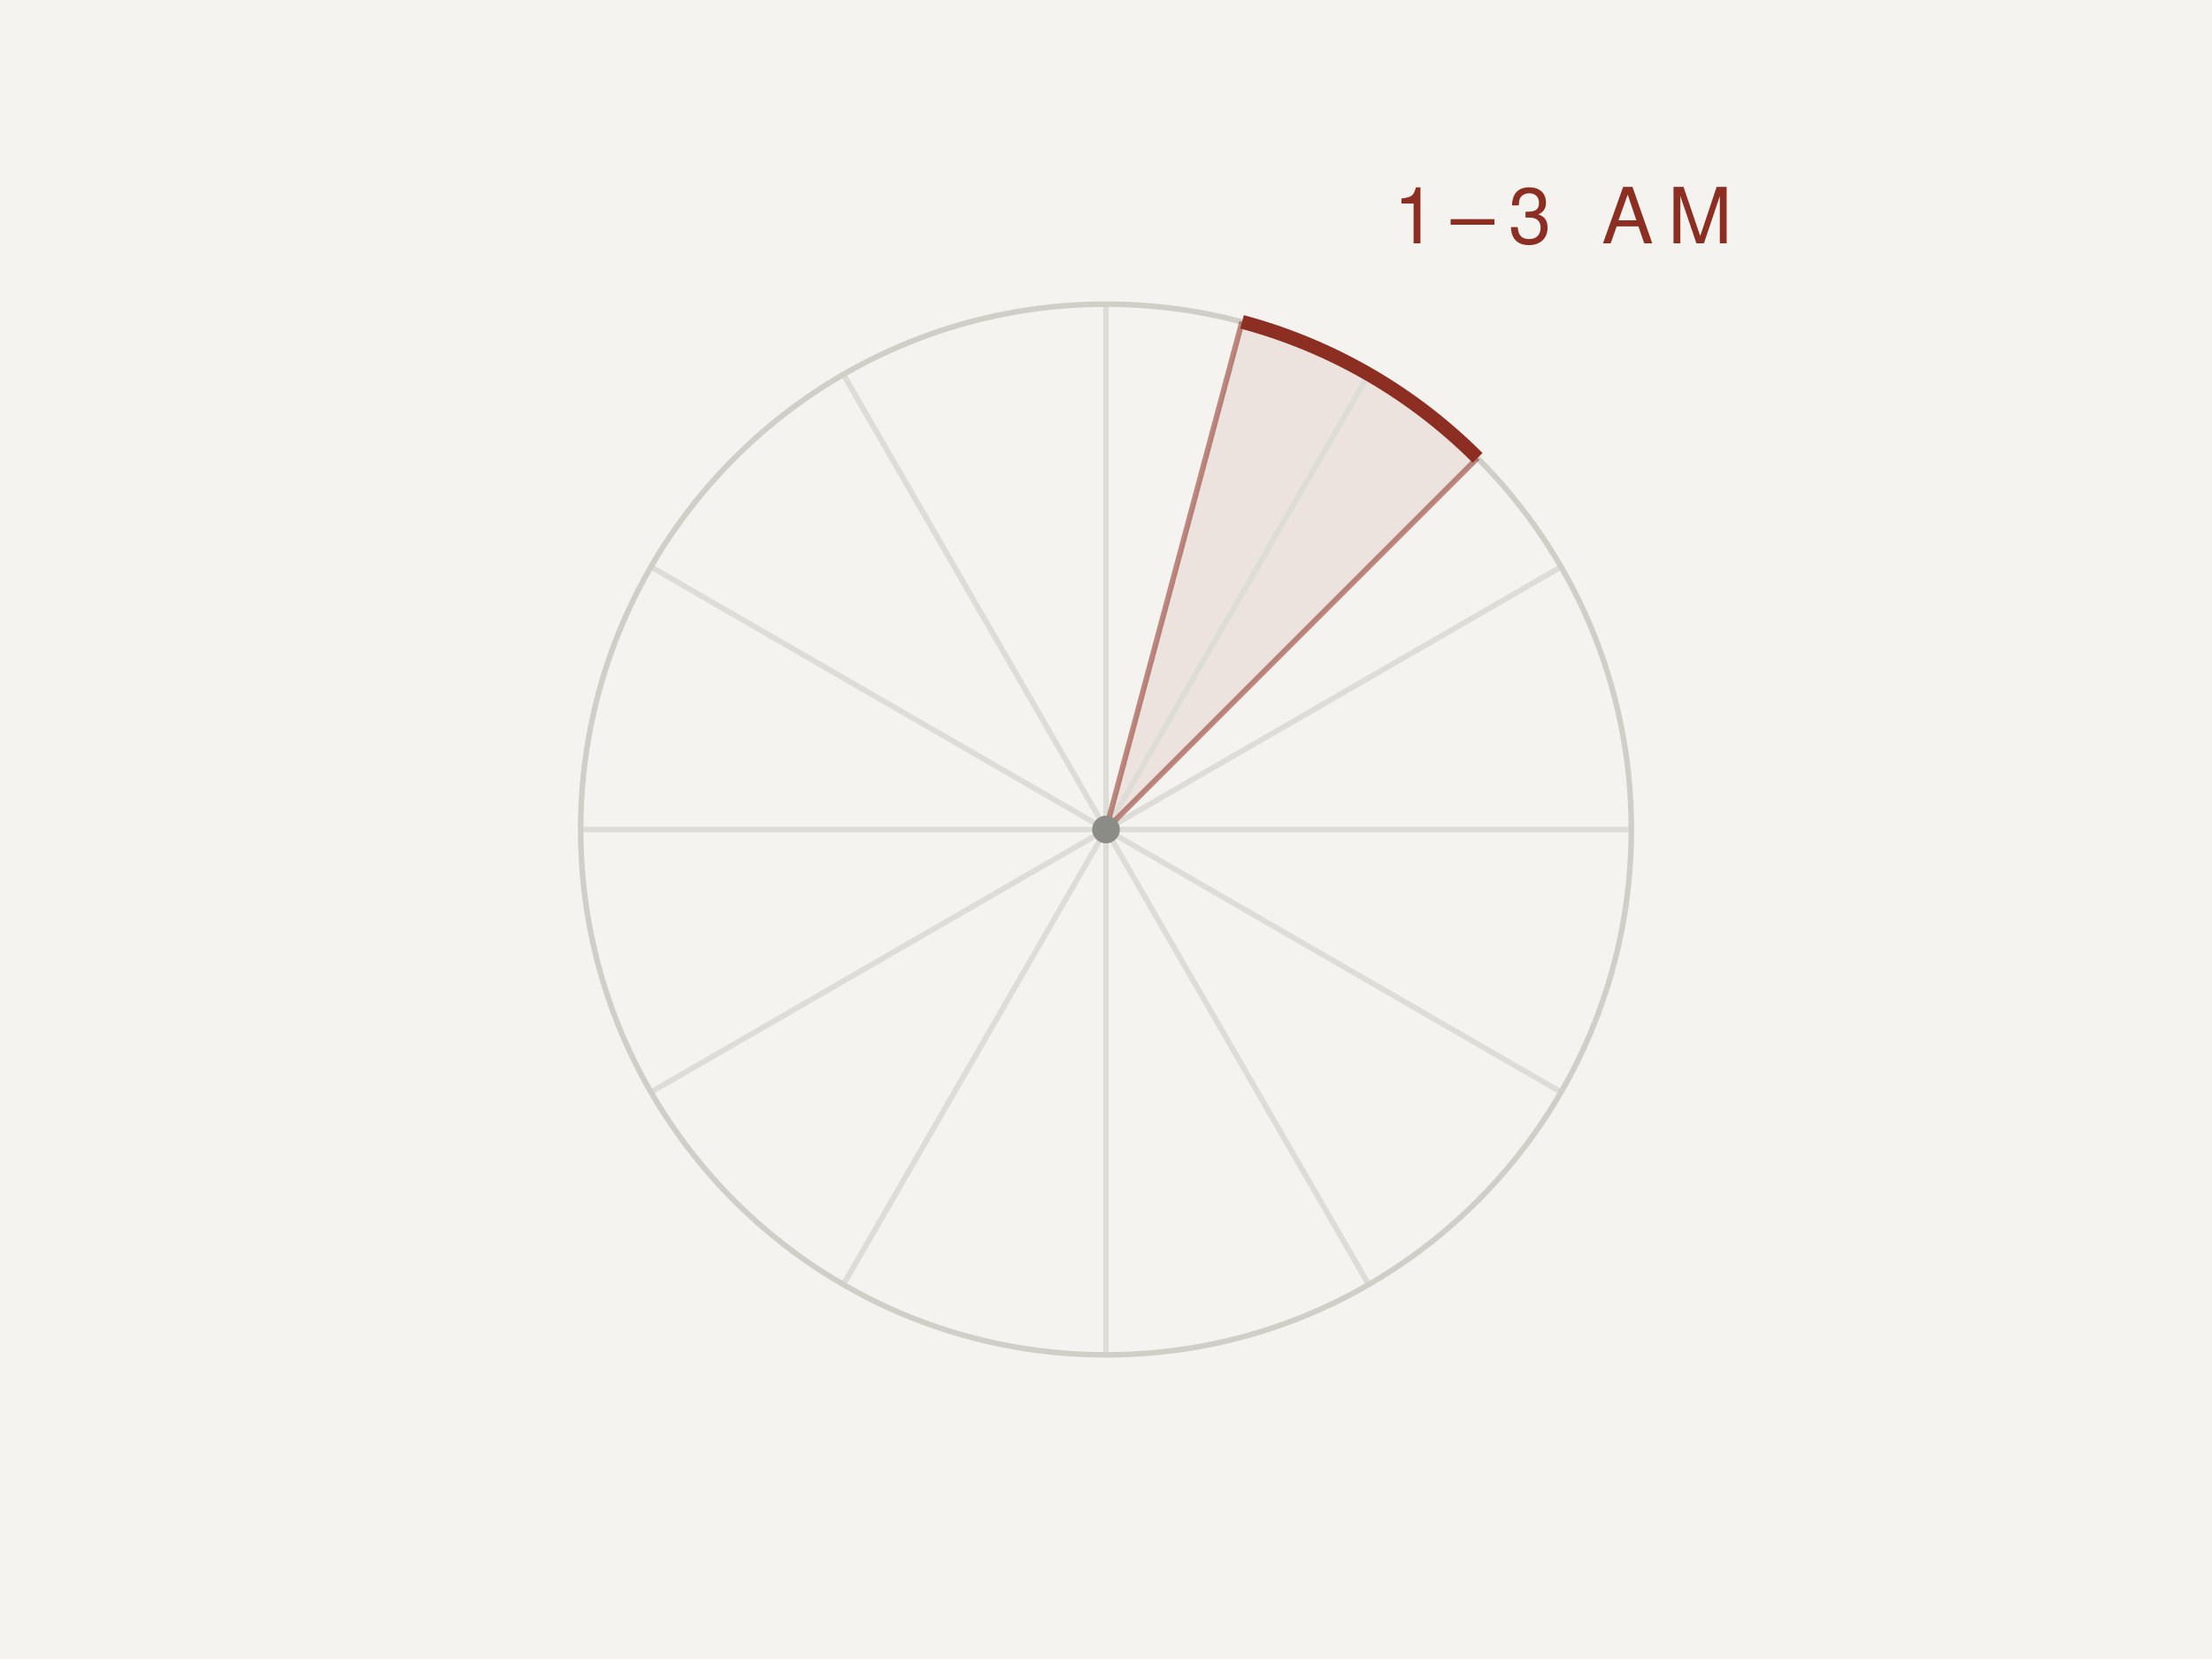
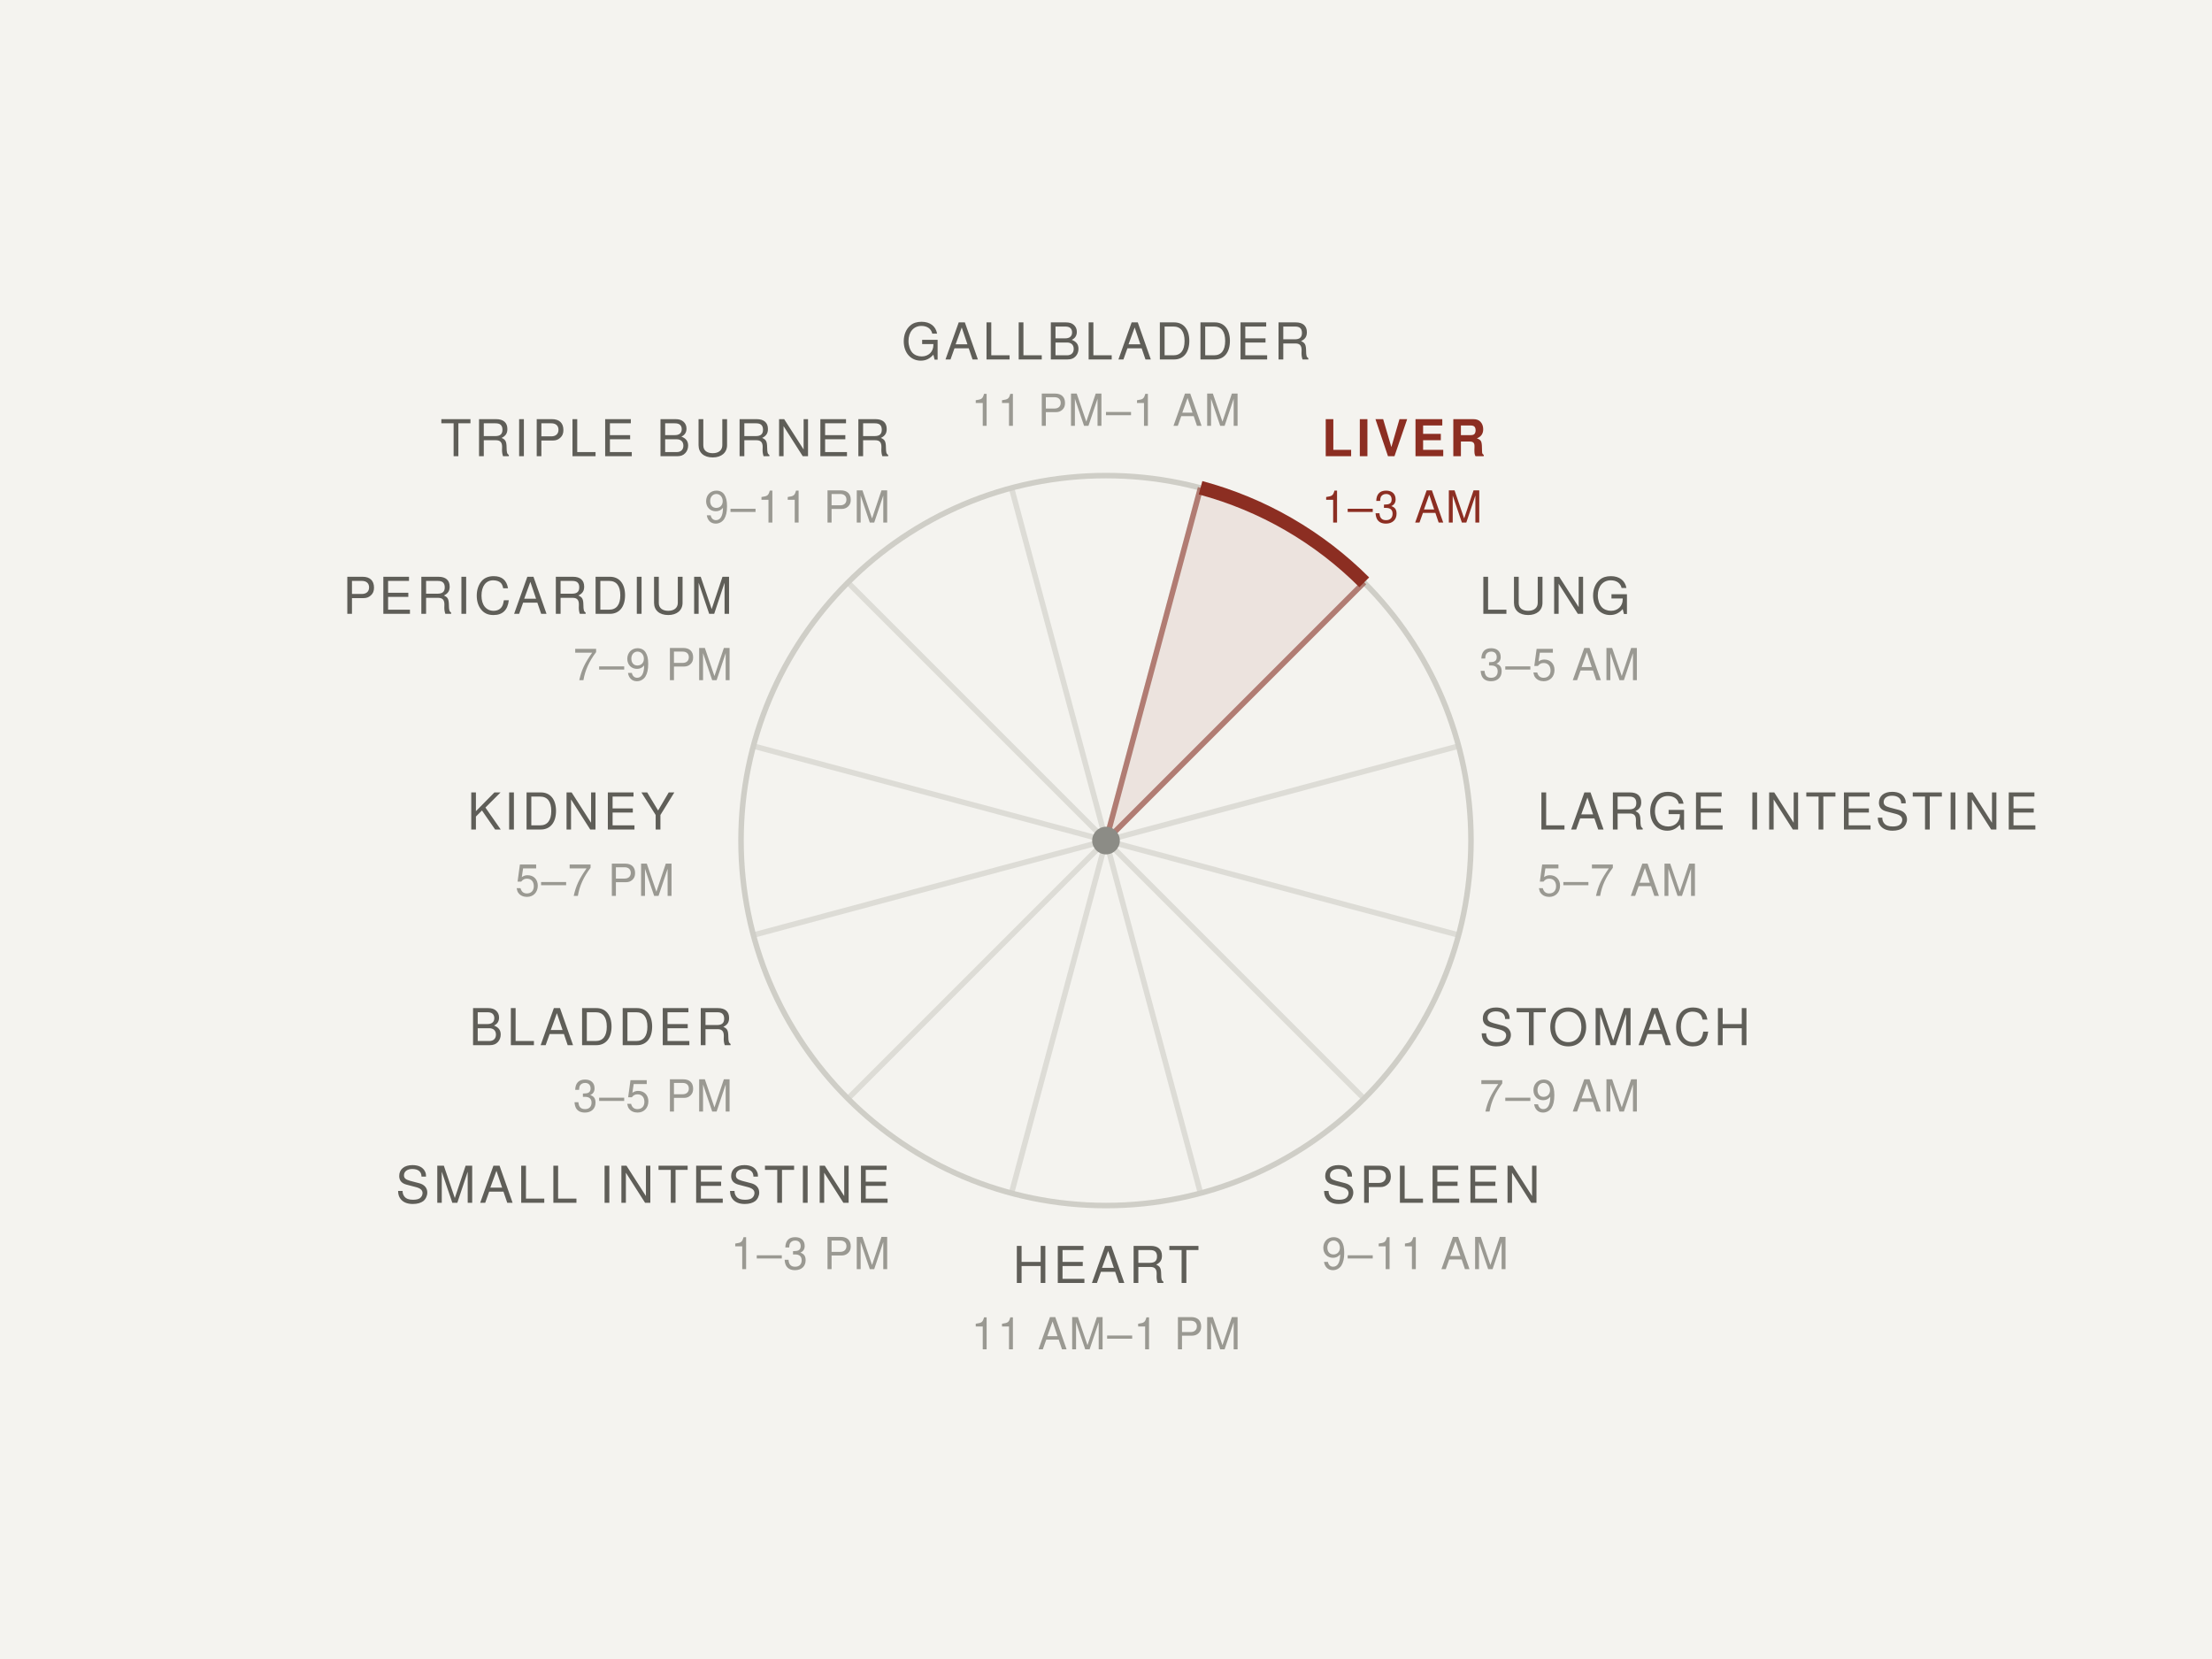
- <svg xmlns="http://www.w3.org/2000/svg" viewBox="0 0 400 300" width="400" height="300" role="img" aria-label="A twenty-four hour dial with the hours between one and three in the morning marked">
+ <svg xmlns="http://www.w3.org/2000/svg" viewBox="0 0 400 300" width="400" height="300" role="img" aria-label="The Traditional Chinese Medicine body clock: a twelve-segment dial naming the organ system that runs in each two-hour window of the day, with one to three in the morning, the Liver, marked">
  <rect width="400" height="300" fill="#F4F3EF" />
-   <path d="M200 150 L224.6 58.2 A95 95 0 0 1 267.2 82.8 Z" fill="#8C2E22" fill-opacity=".08" />
+   <path d="M200.0 152.0 L217.1 88.2 A66.0 66.0 0 0 1 246.7 105.3 Z" fill="#8C2E22" fill-opacity=".08" />
  <g stroke="#DDDCD6" stroke-width="1">
-     <path d="M200 150 L200 55 M200 150 L247.5 67.7 M200 150 L282.3 102.5 M200 150 L295 150 M200 150 L282.3 197.5 M200 150 L247.5 232.3 M200 150 L200 245 M200 150 L152.5 232.3 M200 150 L117.7 197.5 M200 150 L105 150 M200 150 L117.7 102.5 M200 150 L152.5 67.7" />
+     <path d="M200.0 152.0 L217.1 88.2 M200.0 152.0 L246.7 105.3 M200.0 152.0 L263.8 134.9 M200.0 152.0 L263.8 169.1 M200.0 152.0 L246.7 198.7 M200.0 152.0 L217.1 215.8 M200.0 152.0 L182.9 215.8 M200.0 152.0 L153.3 198.7 M200.0 152.0 L136.2 169.1 M200.0 152.0 L136.2 134.9 M200.0 152.0 L153.3 105.3 M200.0 152.0 L182.9 88.2" />
  </g>
-   <circle cx="200" cy="150" r="95" fill="none" stroke="#CFCEC7" stroke-width="1" />
-   <path d="M224.6 58.2 A95 95 0 0 1 267.2 82.8" fill="none" stroke="#8C2E22" stroke-width="2.5" />
-   <path d="M200 150 L224.6 58.2 M200 150 L267.2 82.8" stroke="#8C2E22" stroke-width="1" stroke-opacity=".55" />
-   <circle cx="200" cy="150" r="2.5" fill="#8C8C86" />
-   <text x="252" y="44" font-family="Helvetica Neue, Helvetica, Arial, sans-serif" font-size="14" letter-spacing="2.6" fill="#8C2E22">1–3 AM</text>
+   <circle cx="200.0" cy="152.0" r="66.0" fill="none" stroke="#CFCEC7" stroke-width="1" />
+   <path d="M217.1 88.2 A66.0 66.0 0 0 1 246.7 105.3" fill="none" stroke="#8C2E22" stroke-width="2.5" />
+   <path d="M200.0 152.0 L217.1 88.2 M200.0 152.0 L246.7 105.3" stroke="#8C2E22" stroke-width="1" stroke-opacity=".55" />
+   <circle cx="200.0" cy="152.0" r="2.5" fill="#8C8C86" />
+   <g font-family="Helvetica Neue, Helvetica, Arial, sans-serif">
+     <text x="200.0" y="65.0" text-anchor="middle" font-size="9.2" letter-spacing=".7" font-weight="500" fill="#5F5E58">GALLBLADDER</text>
+     <text x="200.0" y="77.0" text-anchor="middle" font-size="8" letter-spacing=".3" fill="#9A9992">11 PM–1 AM</text>
+     <text x="239.0" y="82.5" text-anchor="start" font-size="9.2" letter-spacing=".7" font-weight="600" fill="#8C2E22">LIVER</text>
+     <text x="239.0" y="94.5" text-anchor="start" font-size="8" letter-spacing=".3" fill="#8C2E22">1–3 AM</text>
+     <text x="267.5" y="111.0" text-anchor="start" font-size="9.2" letter-spacing=".7" font-weight="500" fill="#5F5E58">LUNG</text>
+     <text x="267.5" y="123.0" text-anchor="start" font-size="8" letter-spacing=".3" fill="#9A9992">3–5 AM</text>
+     <text x="278.0" y="150.0" text-anchor="start" font-size="9.2" letter-spacing=".7" font-weight="500" fill="#5F5E58">LARGE INTESTINE</text>
+     <text x="278.0" y="162.0" text-anchor="start" font-size="8" letter-spacing=".3" fill="#9A9992">5–7 AM</text>
+     <text x="267.5" y="189.0" text-anchor="start" font-size="9.2" letter-spacing=".7" font-weight="500" fill="#5F5E58">STOMACH</text>
+     <text x="267.5" y="201.0" text-anchor="start" font-size="8" letter-spacing=".3" fill="#9A9992">7–9 AM</text>
+     <text x="239.0" y="217.5" text-anchor="start" font-size="9.2" letter-spacing=".7" font-weight="500" fill="#5F5E58">SPLEEN</text>
+     <text x="239.0" y="229.5" text-anchor="start" font-size="8" letter-spacing=".3" fill="#9A9992">9–11 AM</text>
+     <text x="200.0" y="232.0" text-anchor="middle" font-size="9.2" letter-spacing=".7" font-weight="500" fill="#5F5E58">HEART</text>
+     <text x="200.0" y="244.0" text-anchor="middle" font-size="8" letter-spacing=".3" fill="#9A9992">11 AM–1 PM</text>
+     <text x="161.0" y="217.5" text-anchor="end" font-size="9.2" letter-spacing=".7" font-weight="500" fill="#5F5E58">SMALL INTESTINE</text>
+     <text x="161.0" y="229.5" text-anchor="end" font-size="8" letter-spacing=".3" fill="#9A9992">1–3 PM</text>
+     <text x="132.5" y="189.0" text-anchor="end" font-size="9.2" letter-spacing=".7" font-weight="500" fill="#5F5E58">BLADDER</text>
+     <text x="132.5" y="201.0" text-anchor="end" font-size="8" letter-spacing=".3" fill="#9A9992">3–5 PM</text>
+     <text x="122.0" y="150.0" text-anchor="end" font-size="9.2" letter-spacing=".7" font-weight="500" fill="#5F5E58">KIDNEY</text>
+     <text x="122.0" y="162.0" text-anchor="end" font-size="8" letter-spacing=".3" fill="#9A9992">5–7 PM</text>
+     <text x="132.5" y="111.0" text-anchor="end" font-size="9.2" letter-spacing=".7" font-weight="500" fill="#5F5E58">PERICARDIUM</text>
+     <text x="132.5" y="123.0" text-anchor="end" font-size="8" letter-spacing=".3" fill="#9A9992">7–9 PM</text>
+     <text x="161.0" y="82.5" text-anchor="end" font-size="9.2" letter-spacing=".7" font-weight="500" fill="#5F5E58">TRIPLE BURNER</text>
+     <text x="161.0" y="94.5" text-anchor="end" font-size="8" letter-spacing=".3" fill="#9A9992">9–11 PM</text>
+   </g>
</svg>
